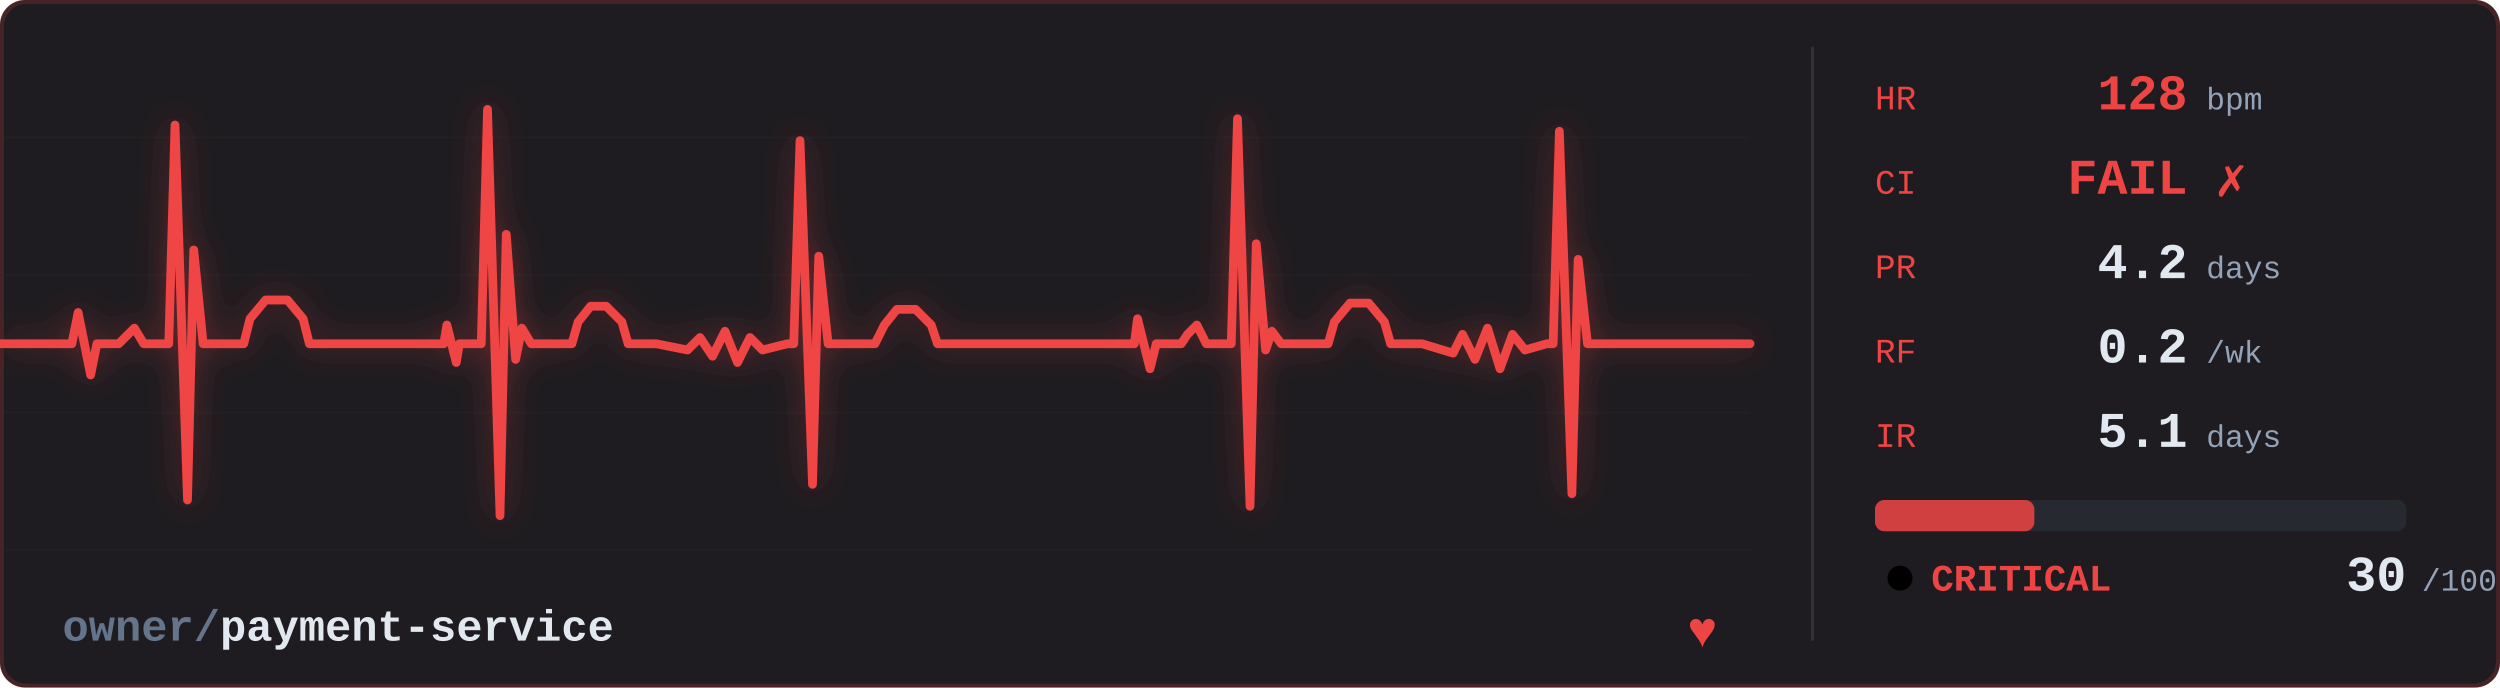
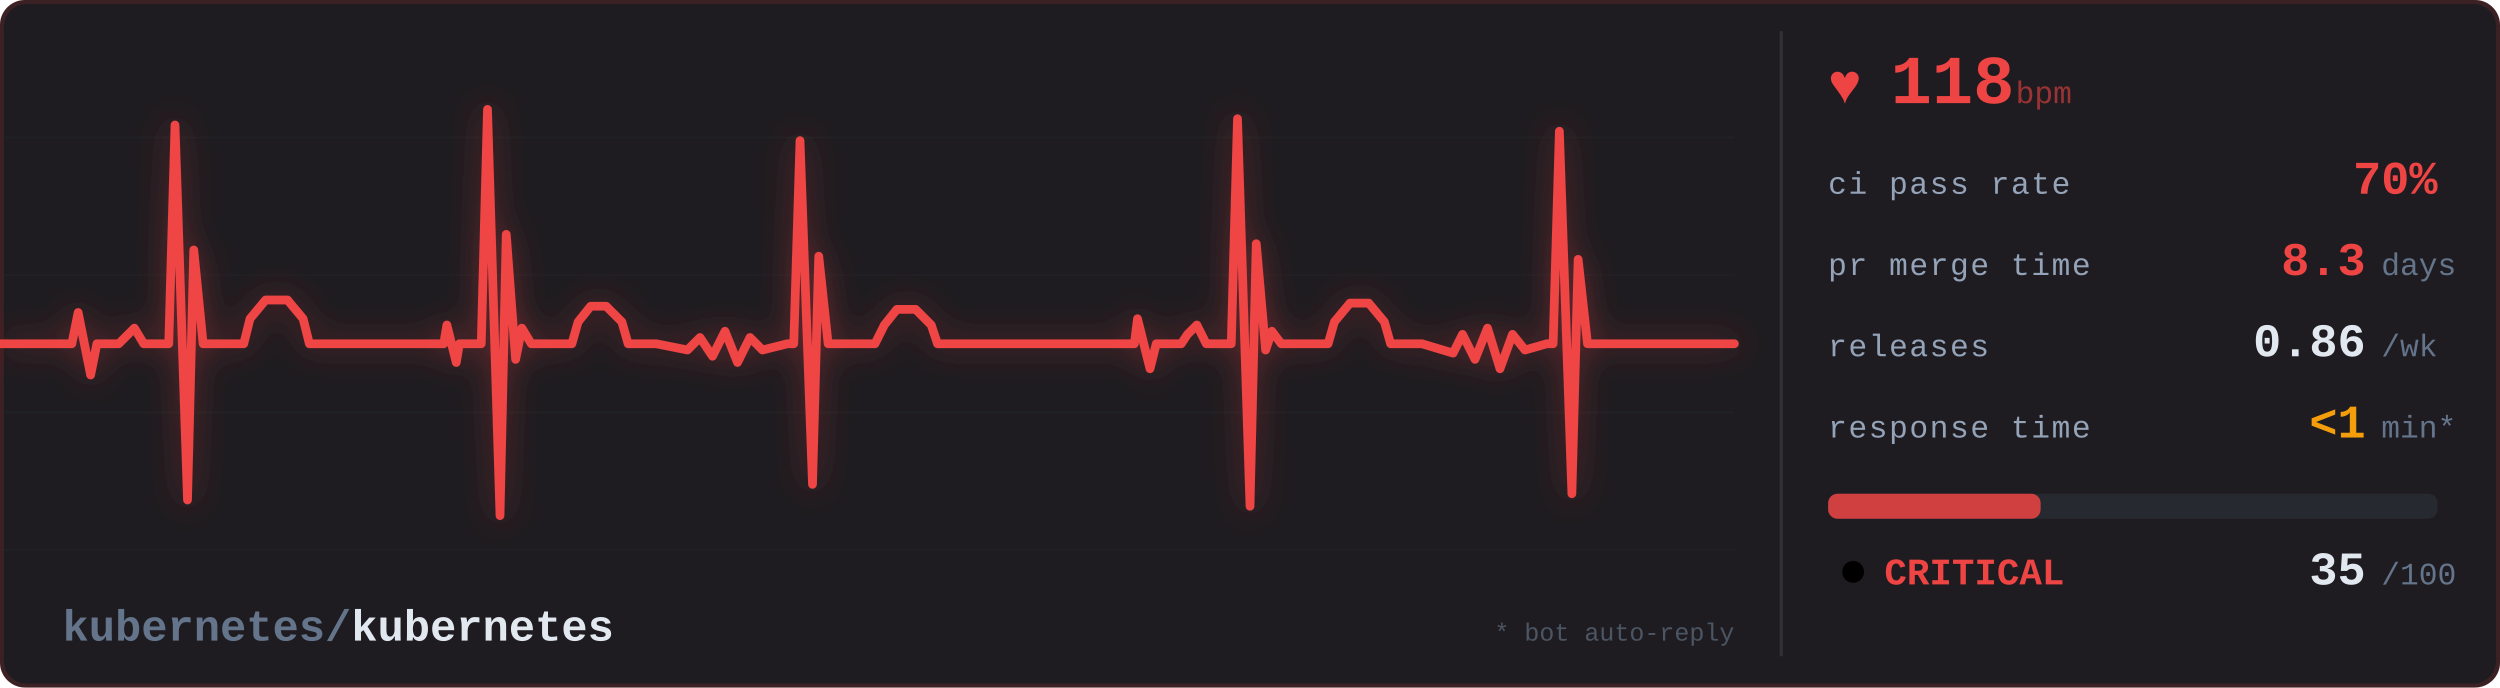
<svg xmlns="http://www.w3.org/2000/svg" width="800" height="220" viewBox="0 0 800 220">
  <defs>
    <style>
      @keyframes trace-erratic {
        0% { stroke-dashoffset: 2400; }
        100% { stroke-dashoffset: 0; }
      }
      @keyframes blink-crit {
        0%, 100% { opacity: 1; }
        30% { opacity: 0; }
        60% { opacity: 1; }
        80% { opacity: 0; }
      }
      @keyframes pulse-crit {
        0%, 100% { opacity: 0.3; }
        25% { opacity: 1; }
        50% { opacity: 0.3; }
        75% { opacity: 0.9; }
      }
      @keyframes alert-flash {
        0%, 100% { fill: #ef4444; }
        50% { fill: #ef444440; }
      }
      .bg { fill: #1a1c20; }
      .ecg-line {
        fill: none;
        stroke: #ef4444;
        stroke-width: 2.8;
        stroke-linecap: round;
        stroke-linejoin: round;
        filter: drop-shadow(0 0 5px #ef444460);
        stroke-dasharray: 2400;
        animation: trace-erratic 3.5s linear infinite;
      }
      .grid-line { stroke: #262a30; stroke-width: 0.5; }
-       .label { fill: #ef4444; font-family: 'Courier New', monospace; font-size: 11px; }
-       .value { fill: #e2e8f0; font-family: 'Courier New', monospace; font-size: 16px; font-weight: bold; }
-       .value-unit { fill: #94a3b8; font-family: 'Courier New', monospace; font-size: 10px; }
-       .value-crit { fill: #ef4444; font-family: 'Courier New', monospace; font-size: 16px; font-weight: bold; animation: blink-crit 1.2s ease-in-out infinite; }
+       .label { fill: #94a3b8; font-family: 'Courier New', monospace; font-size: 10px; text-transform: uppercase; letter-spacing: 0.5px; }
+       .value { fill: #e2e8f0; font-family: 'Courier New', monospace; font-size: 15px; font-weight: bold; }
+       .value-unit { fill: #64748b; font-family: 'Courier New', monospace; font-size: 10px; }
+       .value-crit { fill: #ef4444; font-family: 'Courier New', monospace; font-size: 15px; font-weight: bold; }
+       .value-crit-blink { fill: #ef4444; font-family: 'Courier New', monospace; font-size: 15px; font-weight: bold; animation: blink-crit 1.2s ease-in-out infinite; }
+       .value-warn { fill: #f59e0b; font-family: 'Courier New', monospace; font-size: 15px; font-weight: bold; }
      .repo-name { fill: #e2e8f0; font-family: 'Courier New', monospace; font-size: 14px; font-weight: bold; }
      .status-text { fill: #ef4444; font-family: 'Courier New', monospace; font-size: 12px; font-weight: bold; animation: blink-crit 0.6s ease-in-out infinite; }
      .status-dot { animation: alert-flash 0.4s ease-in-out infinite; }
      .divider { stroke: #2e3238; stroke-width: 1; }
      .bar-bg { fill: #262a30; rx: 3; }
      .bar-fill { fill: #ef4444; rx: 3; opacity: 0.85; }
-       .border { fill: none; stroke: #ef444430; stroke-width: 1.5; rx: 8; }
-       .icon { fill: #ef4444; font-size: 14px; }
-       .heart { fill: #ef4444; animation: pulse-crit 0.4s ease-in-out infinite; }
+       .border { fill: none; stroke: #ef444425; stroke-width: 1.5; rx: 8; }
+       .heart { fill: #ef4444; animation: pulse-crit 0.4s ease-in-out infinite; font-size: 18px; }
+       .bpm { fill: #ef4444; font-family: 'Courier New', monospace; font-size: 22px; font-weight: bold; }
+       .bpm-unit { fill: #ef444499; font-family: 'Courier New', monospace; font-size: 10px; }
    </style>
  </defs>
  <rect class="bg" width="800" height="220" rx="8" />
  <rect width="800" height="220" rx="8" fill="#ef4444" opacity="0.02" />
  <rect class="border" x="0.5" y="0.5" width="799" height="219" />
  <g opacity="0.3">
-     <line class="grid-line" x1="0" y1="44" x2="560" y2="44" />
-     <line class="grid-line" x1="0" y1="88" x2="560" y2="88" />
-     <line class="grid-line" x1="0" y1="132" x2="560" y2="132" />
-     <line class="grid-line" x1="0" y1="176" x2="560" y2="176" />
+     <line class="grid-line" x1="0" y1="44" x2="555" y2="44" />
+     <line class="grid-line" x1="0" y1="88" x2="555" y2="88" />
+     <line class="grid-line" x1="0" y1="132" x2="555" y2="132" />
+     <line class="grid-line" x1="0" y1="176" x2="555" y2="176" />
  </g>
-   <path class="ecg-line" d="     M 0,110     L 20,110     L 23,110 L 25,100 L 29,120 L 31,110     L 38,110     L 40,108 L 43,105 L 46,110     L 52,110     L 54,110 L 56,40 L 60,160 L 62,80 L 65,110     L 78,110     L 80,102 L 85,96 L 92,96 L 97,102 L 99,110     L 108,110     L 140,110     L 142,110 L 143,104 L 146,116 L 147,110     L 152,110     L 154,110 L 156,35 L 160,165 L 162,75 L 165,115 L 167,105 L 170,110     L 183,110     L 185,103 L 189,98 L 194,98 L 199,103 L 201,110     L 210,110     L 220,112     L 224,108 L 228,114 L 232,106 L 236,116 L 240,108 L 244,112     L 252,110     L 254,110 L 256,45 L 260,155 L 262,82 L 265,110     L 280,110     L 283,104 L 287,99 L 293,99 L 298,104 L 300,110     L 320,110     L 360,110     L 363,110 L 364,102 L 368,118 L 370,110     L 378,110     L 380,107 L 383,104 L 386,110     L 392,110     L 394,110 L 396,38 L 400,162 L 402,78 L 405,112 L 407,106 L 410,110     L 425,110     L 427,103 L 432,97 L 438,97 L 443,103 L 445,110     L 455,110     L 465,113     L 468,107 L 472,115 L 476,105 L 480,118 L 484,107 L 488,112     L 495,110     L 497,110 L 499,42 L 503,158 L 505,83 L 508,110     L 525,110     L 560,110   " />
-   <line class="divider" x1="580" y1="15" x2="580" y2="205" />
-   <text class="label" x="600" y="35">HR</text>
-   <text class="value-crit" x="700" y="35" text-anchor="end">128</text>
-   <text class="value-unit" x="706" y="35">bpm</text>
-   <text class="label" x="600" y="62">CI</text>
-   <text class="value-crit" x="700" y="62" text-anchor="end">FAIL</text>
-   <text x="710" y="62" class="icon">✗</text>
-   <text class="label" x="600" y="89">PR</text>
-   <text class="value" x="700" y="89" text-anchor="end">4.2</text>
-   <text class="value-unit" x="706" y="89">days</text>
-   <text class="label" x="600" y="116">RF</text>
-   <text class="value" x="700" y="116" text-anchor="end">0.2</text>
-   <text class="value-unit" x="706" y="116">/wk</text>
-   <text class="label" x="600" y="143">IR</text>
-   <text class="value" x="700" y="143" text-anchor="end">5.1</text>
-   <text class="value-unit" x="706" y="143">days</text>
-   <rect class="bar-bg" x="600" y="160" width="170" height="10" />
-   <rect class="bar-fill" x="600" y="160" width="51" height="10" />
-   <circle class="status-dot" cx="608" cy="185" r="4" />
-   <text class="status-text" x="618" y="189">CRITICAL</text>
-   <text class="value" x="770" y="189" text-anchor="end" font-size="13">30</text>
-   <text class="value-unit" x="775" y="189">/100</text>
+   <path class="ecg-line" d="     M 0,110     L 20,110 L 23,110 L 25,100 L 29,120 L 31,110     L 38,110 L 40,108 L 43,105 L 46,110     L 52,110 L 54,110 L 56,40 L 60,160 L 62,80 L 65,110     L 78,110 L 80,102 L 85,96 L 92,96 L 97,102 L 99,110     L 108,110     L 140,110 L 142,110 L 143,104 L 146,116 L 147,110     L 152,110 L 154,110 L 156,35 L 160,165 L 162,75 L 165,115 L 167,105 L 170,110     L 183,110 L 185,103 L 189,98 L 194,98 L 199,103 L 201,110     L 210,110     L 220,112 L 224,108 L 228,114 L 232,106 L 236,116 L 240,108 L 244,112     L 252,110 L 254,110 L 256,45 L 260,155 L 262,82 L 265,110     L 280,110 L 283,104 L 287,99 L 293,99 L 298,104 L 300,110     L 320,110     L 360,110 L 363,110 L 364,102 L 368,118 L 370,110     L 378,110 L 380,107 L 383,104 L 386,110     L 392,110 L 394,110 L 396,38 L 400,162 L 402,78 L 405,112 L 407,106 L 410,110     L 425,110 L 427,103 L 432,97 L 438,97 L 443,103 L 445,110     L 455,110     L 465,113 L 468,107 L 472,115 L 476,105 L 480,118 L 484,107 L 488,112     L 495,110 L 497,110 L 499,42 L 503,158 L 505,83 L 508,110     L 525,110 L 555,110   " />
+   <line class="divider" x1="570" y1="10" x2="570" y2="210" />
+   <text class="heart" x="585" y="33">♥</text>
+   <text class="bpm" x="605" y="33">118</text>
+   <text class="bpm-unit" x="645" y="33">bpm</text>
+   <text class="label" x="585" y="62">ci pass rate</text>
+   <text class="value-crit-blink" x="780" y="62" text-anchor="end">70%</text>
+   <text class="label" x="585" y="88">pr merge time</text>
+   <text class="value-crit" x="757" y="88" text-anchor="end">8.3</text>
+   <text class="value-unit" x="762" y="88">days</text>
+   <text class="label" x="585" y="114">releases</text>
+   <text class="value" x="757" y="114" text-anchor="end">0.86</text>
+   <text class="value-unit" x="762" y="114">/wk</text>
+   <text class="label" x="585" y="140">response time</text>
+   <text class="value-warn" x="757" y="140" text-anchor="end">&lt;1</text>
+   <text class="value-unit" x="762" y="140">min*</text>
+   <rect class="bar-bg" x="585" y="158" width="195" height="8" />
+   <rect class="bar-fill" x="585" y="158" width="68" height="8" />
+   <circle class="status-dot" cx="593" cy="183" r="3.5" />
+   <text class="status-text" x="603" y="187">CRITICAL</text>
+   <text class="value" x="757" y="187" text-anchor="end">35</text>
+   <text class="value-unit" x="762" y="187">/100</text>
  <text class="repo-name" x="20" y="205">
-     <tspan fill="#64748b">owner/</tspan>payment-service
+     <tspan fill="#64748b">kubernetes/</tspan>kubernetes
  </text>
-   <text class="heart" x="540" y="207" font-size="16">♥</text>
+   <text fill="#4b5563" font-family="'Courier New', monospace" font-size="8" x="555" y="205" text-anchor="end">* bot auto-reply</text>
</svg>
